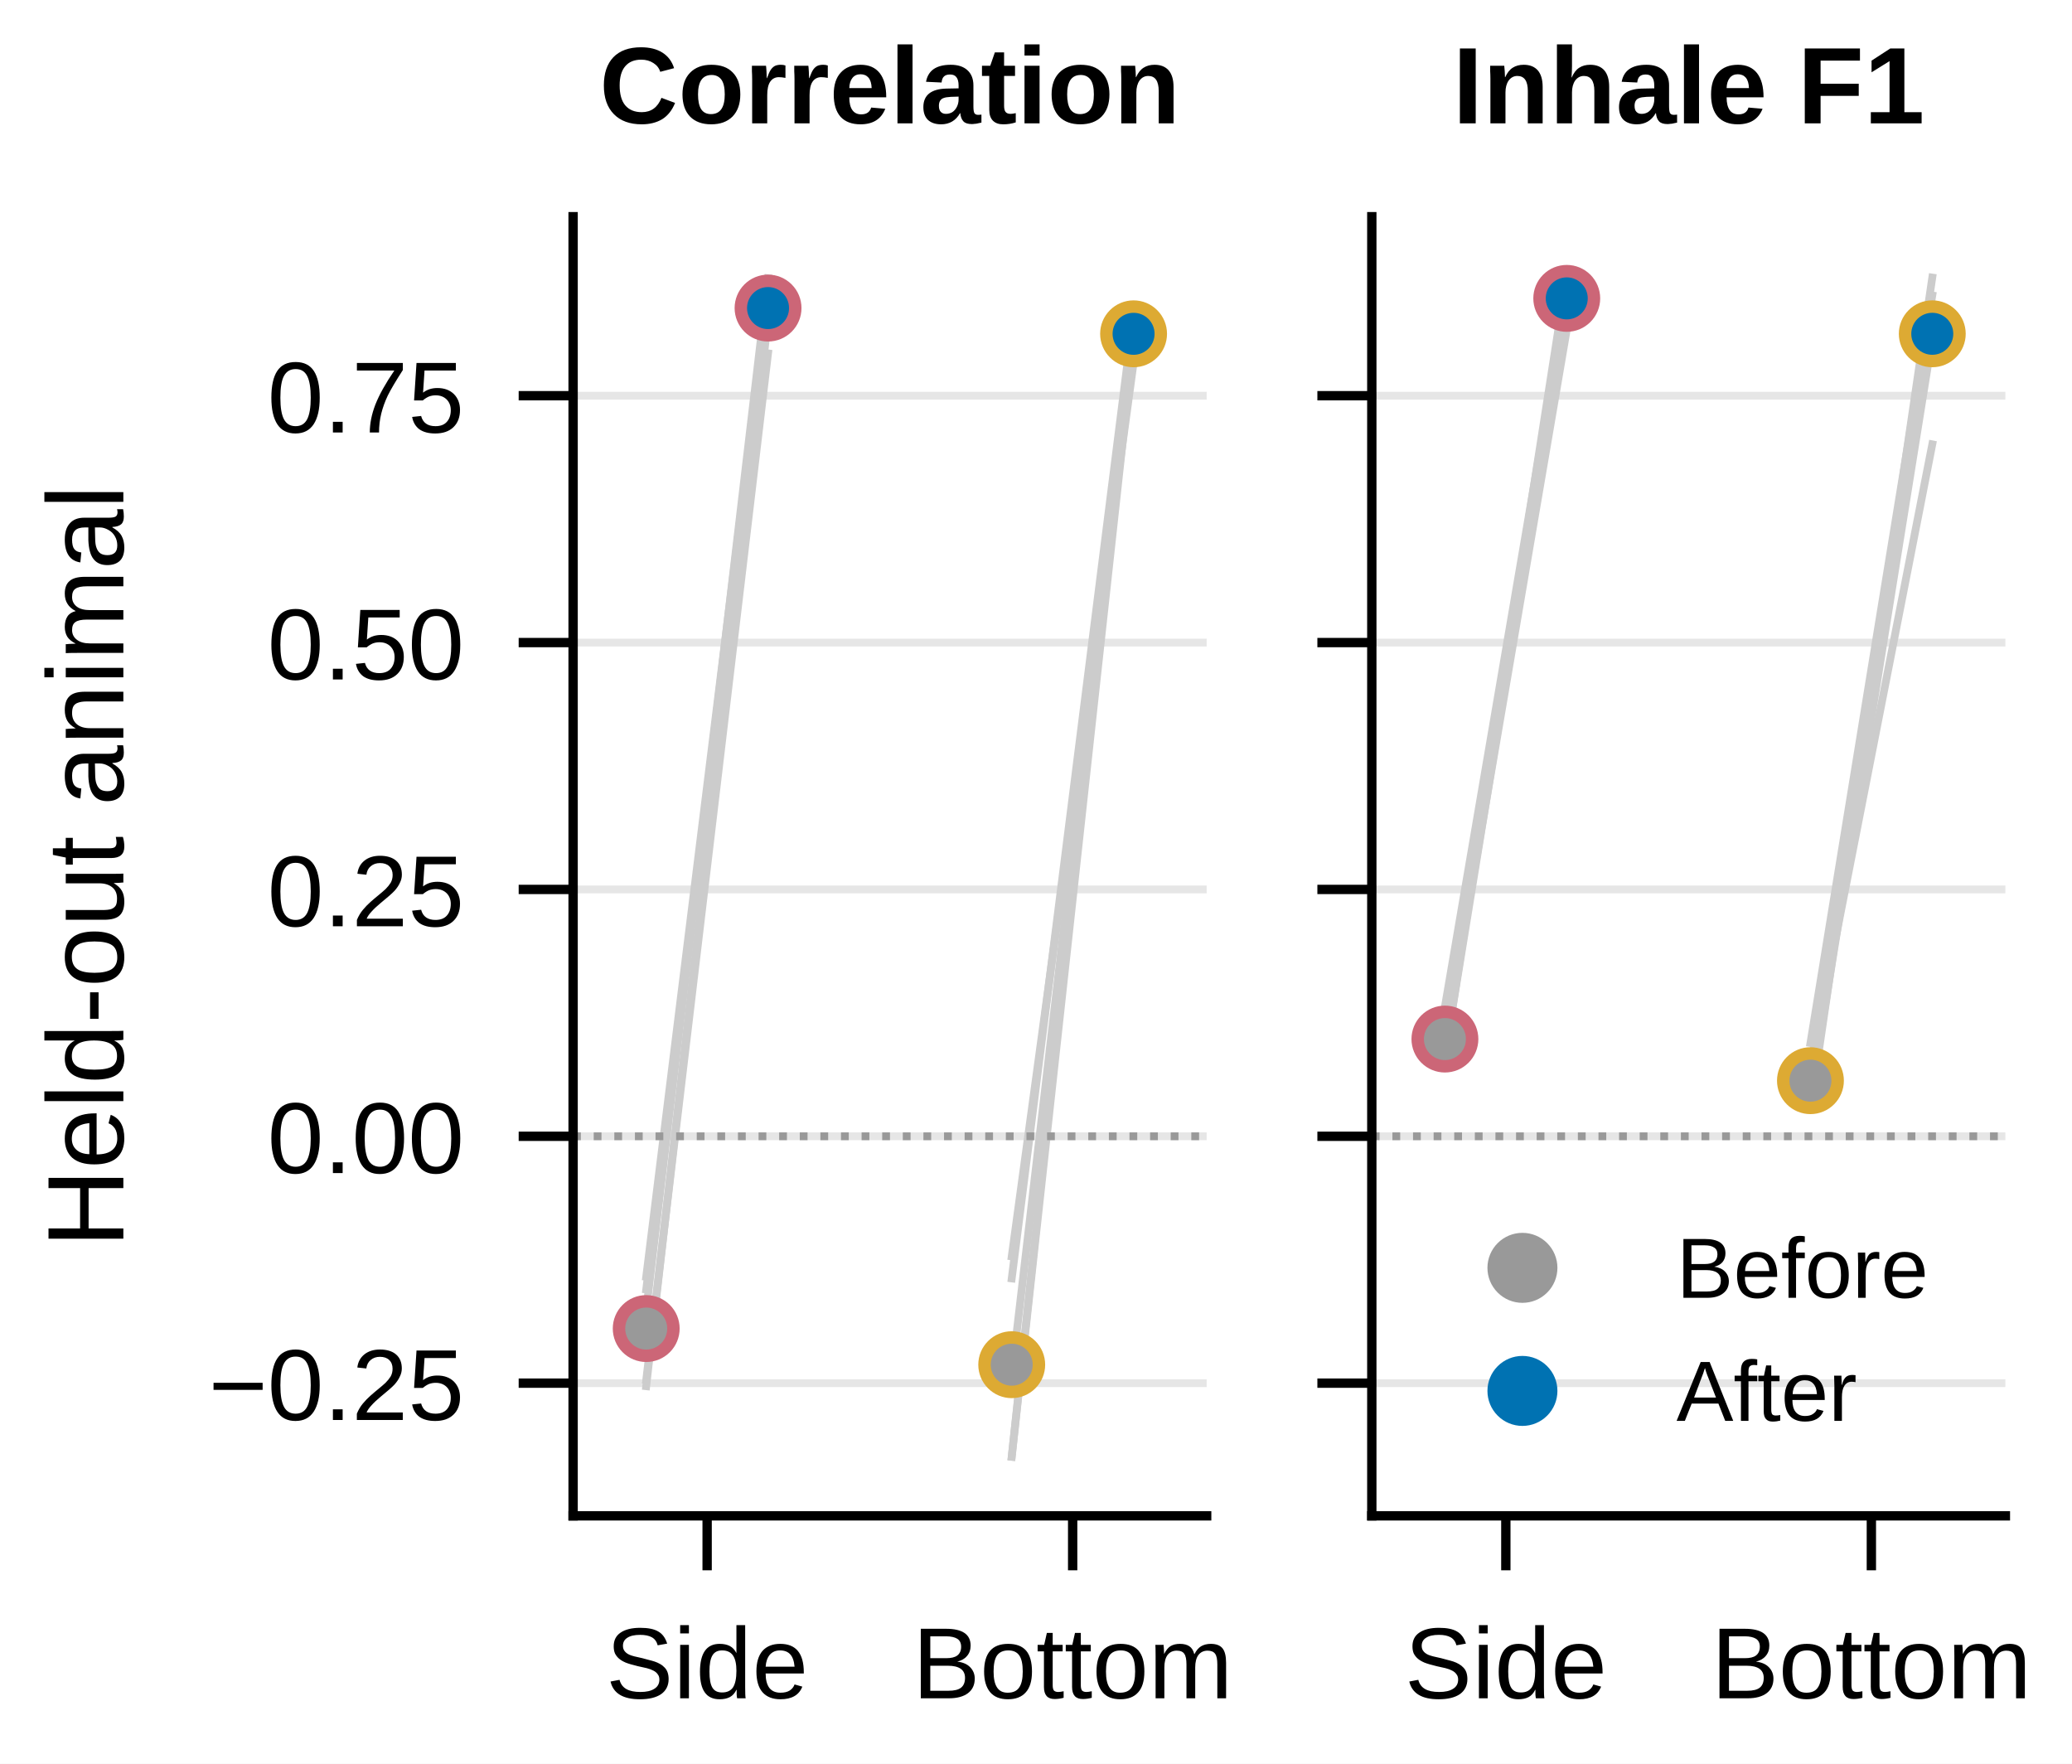
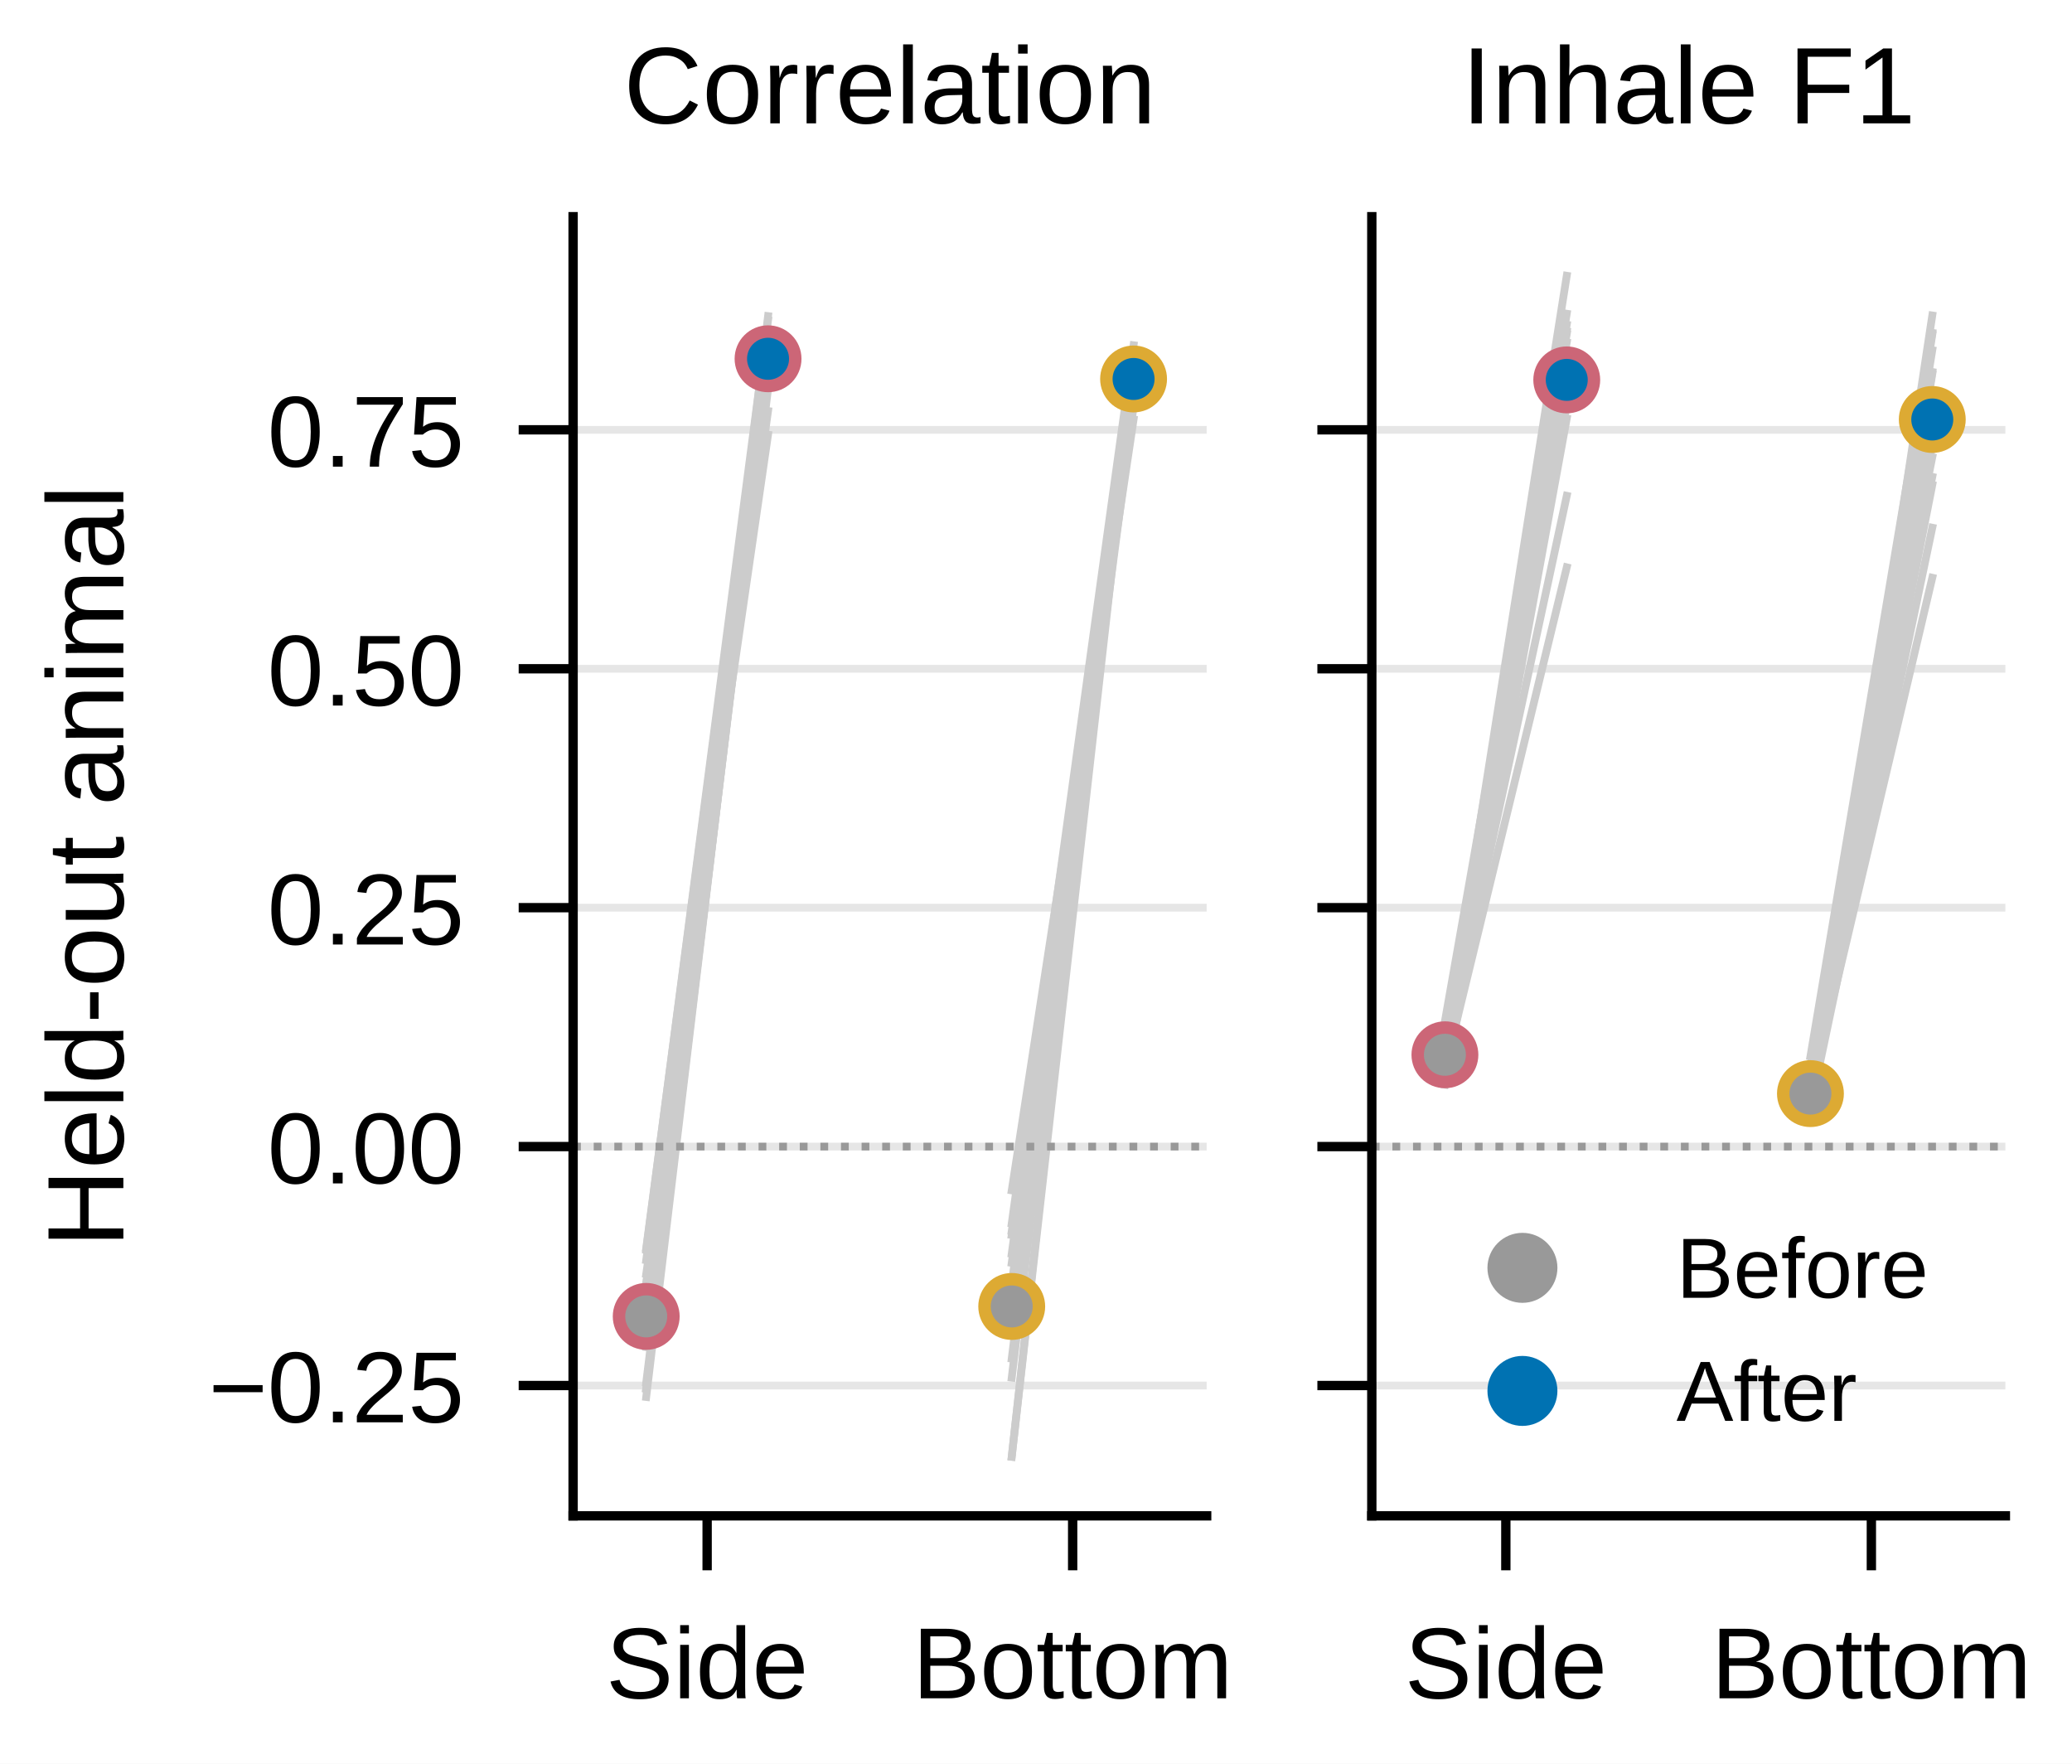
<svg xmlns="http://www.w3.org/2000/svg" xmlns:xlink="http://www.w3.org/1999/xlink" width="133.228pt" height="113.386pt" viewBox="0 0 133.228 113.386" version="1.1">
  <defs>
    <style type="text/css">*{stroke-linejoin: round; stroke-linecap: butt}</style>
  </defs>
  <g id="figure_1">
    <g id="patch_1">
      <path d="M 0 113.386  L 133.228 113.386  L 133.228 0  L 0 0  z " style="fill: #ffffff" />
    </g>
    <g id="axes_1">
      <g id="patch_2">
        <path d="M 36.85 97.451  L 77.588 97.451  L 77.588 13.931  L 36.85 13.931  z " style="fill: #ffffff" />
      </g>
      <g id="matplotlib.axis_1">
        <g id="xtick_1">
          <g id="line2d_1">
            <defs>
-               <path id="m733c2bbd4b" d="M 0 0  L 0 3.5  " style="stroke: #000000; stroke-width: 0.6" />
+               <path id="m79ddbdfcd3" d="M 0 0  L 0 3.5  " style="stroke: #000000; stroke-width: 0.6" />
            </defs>
            <g>
-               <use xlink:href="#m733c2bbd4b" x="45.468" y="97.451" style="stroke: #000000; stroke-width: 0.6" />
+               <use xlink:href="#m79ddbdfcd3" x="45.468" y="97.451" style="stroke: #000000; stroke-width: 0.6" />
            </g>
          </g>
          <g id="text_1">
            <text style="font-size: 6.5px; font-family: 'Arial', 'Helvetica', 'DejaVu Sans', sans-serif; text-anchor: middle" x="45.468" y="109.183" transform="rotate(-0 45.46772 109.1833)">Side</text>
          </g>
        </g>
        <g id="xtick_2">
          <g id="line2d_2">
            <g>
-               <use xlink:href="#m733c2bbd4b" x="68.971" y="97.451" style="stroke: #000000; stroke-width: 0.6" />
+               <use xlink:href="#m79ddbdfcd3" x="68.971" y="97.451" style="stroke: #000000; stroke-width: 0.6" />
            </g>
          </g>
          <g id="text_2">
            <text style="font-size: 6.5px; font-family: 'Arial', 'Helvetica', 'DejaVu Sans', sans-serif; text-anchor: middle" x="68.971" y="109.183" transform="rotate(-0 68.9706 109.1833)">Bottom</text>
          </g>
        </g>
      </g>
      <g id="matplotlib.axis_2">
        <g id="ytick_1">
          <g id="line2d_3">
-             <path d="M 36.85 88.92  L 77.588 88.92  " clip-path="url(#pbe104f85d2)" style="fill: none; stroke: #e6e6e6; stroke-width: 0.5; stroke-linecap: square" />
+             <path d="M 36.85 89.072  L 77.588 89.072  " clip-path="url(#p118649ddf6)" style="fill: none; stroke: #e6e6e6; stroke-width: 0.5; stroke-linecap: square" />
          </g>
          <g id="line2d_4">
            <defs>
-               <path id="mf018478147" d="M 0 0  L -3.5 0  " style="stroke: #000000; stroke-width: 0.6" />
+               <path id="m6737d52866" d="M 0 0  L -3.5 0  " style="stroke: #000000; stroke-width: 0.6" />
            </defs>
            <g>
-               <use xlink:href="#mf018478147" x="36.85" y="88.92" style="stroke: #000000; stroke-width: 0.6" />
+               <use xlink:href="#m6737d52866" x="36.85" y="89.072" style="stroke: #000000; stroke-width: 0.6" />
            </g>
          </g>
          <g id="text_3">
-             <text style="font-size: 6.5px; font-family: 'Arial', 'Helvetica', 'DejaVu Sans', sans-serif; text-anchor: end" x="29.85" y="91.286" transform="rotate(-0 29.85 91.28619)">−0.25</text>
+             <text style="font-size: 6.5px; font-family: 'Arial', 'Helvetica', 'DejaVu Sans', sans-serif; text-anchor: end" x="29.85" y="91.438" transform="rotate(-0 29.85 91.4384)">−0.25</text>
          </g>
        </g>
        <g id="ytick_2">
          <g id="line2d_5">
-             <path d="M 36.85 73.05  L 77.588 73.05  " clip-path="url(#pbe104f85d2)" style="fill: none; stroke: #e6e6e6; stroke-width: 0.5; stroke-linecap: square" />
+             <path d="M 36.85 73.712  L 77.588 73.712  " clip-path="url(#p118649ddf6)" style="fill: none; stroke: #e6e6e6; stroke-width: 0.5; stroke-linecap: square" />
          </g>
          <g id="line2d_6">
            <g>
-               <use xlink:href="#mf018478147" x="36.85" y="73.05" style="stroke: #000000; stroke-width: 0.6" />
+               <use xlink:href="#m6737d52866" x="36.85" y="73.712" style="stroke: #000000; stroke-width: 0.6" />
            </g>
          </g>
          <g id="text_4">
-             <text style="font-size: 6.5px; font-family: 'Arial', 'Helvetica', 'DejaVu Sans', sans-serif; text-anchor: end" x="29.85" y="75.416" transform="rotate(-0 29.85 75.41612)">0.00</text>
+             <text style="font-size: 6.5px; font-family: 'Arial', 'Helvetica', 'DejaVu Sans', sans-serif; text-anchor: end" x="29.85" y="76.078" transform="rotate(-0 29.85 76.0785)">0.00</text>
          </g>
        </g>
        <g id="ytick_3">
          <g id="line2d_7">
-             <path d="M 36.85 57.18  L 77.588 57.18  " clip-path="url(#pbe104f85d2)" style="fill: none; stroke: #e6e6e6; stroke-width: 0.5; stroke-linecap: square" />
+             <path d="M 36.85 58.353  L 77.588 58.353  " clip-path="url(#p118649ddf6)" style="fill: none; stroke: #e6e6e6; stroke-width: 0.5; stroke-linecap: square" />
          </g>
          <g id="line2d_8">
            <g>
-               <use xlink:href="#mf018478147" x="36.85" y="57.18" style="stroke: #000000; stroke-width: 0.6" />
+               <use xlink:href="#m6737d52866" x="36.85" y="58.353" style="stroke: #000000; stroke-width: 0.6" />
            </g>
          </g>
          <g id="text_5">
-             <text style="font-size: 6.5px; font-family: 'Arial', 'Helvetica', 'DejaVu Sans', sans-serif; text-anchor: end" x="29.85" y="59.546" transform="rotate(-0 29.85 59.54604)">0.25</text>
+             <text style="font-size: 6.5px; font-family: 'Arial', 'Helvetica', 'DejaVu Sans', sans-serif; text-anchor: end" x="29.85" y="60.719" transform="rotate(-0 29.85 60.71859)">0.25</text>
          </g>
        </g>
        <g id="ytick_4">
          <g id="line2d_9">
-             <path d="M 36.85 41.31  L 77.588 41.31  " clip-path="url(#pbe104f85d2)" style="fill: none; stroke: #e6e6e6; stroke-width: 0.5; stroke-linecap: square" />
+             <path d="M 36.85 42.993  L 77.588 42.993  " clip-path="url(#p118649ddf6)" style="fill: none; stroke: #e6e6e6; stroke-width: 0.5; stroke-linecap: square" />
          </g>
          <g id="line2d_10">
            <g>
-               <use xlink:href="#mf018478147" x="36.85" y="41.31" style="stroke: #000000; stroke-width: 0.6" />
+               <use xlink:href="#m6737d52866" x="36.85" y="42.993" style="stroke: #000000; stroke-width: 0.6" />
            </g>
          </g>
          <g id="text_6">
-             <text style="font-size: 6.5px; font-family: 'Arial', 'Helvetica', 'DejaVu Sans', sans-serif; text-anchor: end" x="29.85" y="43.676" transform="rotate(-0 29.85 43.67596)">0.50</text>
+             <text style="font-size: 6.5px; font-family: 'Arial', 'Helvetica', 'DejaVu Sans', sans-serif; text-anchor: end" x="29.85" y="45.359" transform="rotate(-0 29.85 45.35869)">0.50</text>
          </g>
        </g>
        <g id="ytick_5">
          <g id="line2d_11">
-             <path d="M 36.85 25.44  L 77.588 25.44  " clip-path="url(#pbe104f85d2)" style="fill: none; stroke: #e6e6e6; stroke-width: 0.5; stroke-linecap: square" />
+             <path d="M 36.85 27.633  L 77.588 27.633  " clip-path="url(#p118649ddf6)" style="fill: none; stroke: #e6e6e6; stroke-width: 0.5; stroke-linecap: square" />
          </g>
          <g id="line2d_12">
            <g>
-               <use xlink:href="#mf018478147" x="36.85" y="25.44" style="stroke: #000000; stroke-width: 0.6" />
+               <use xlink:href="#m6737d52866" x="36.85" y="27.633" style="stroke: #000000; stroke-width: 0.6" />
            </g>
          </g>
          <g id="text_7">
-             <text style="font-size: 6.5px; font-family: 'Arial', 'Helvetica', 'DejaVu Sans', sans-serif; text-anchor: end" x="29.85" y="27.806" transform="rotate(-0 29.85 27.80588)">0.75</text>
+             <text style="font-size: 6.5px; font-family: 'Arial', 'Helvetica', 'DejaVu Sans', sans-serif; text-anchor: end" x="29.85" y="29.999" transform="rotate(-0 29.85 29.99879)">0.75</text>
          </g>
        </g>
        <g id="text_8">
          <text style="font-size: 7px; font-family: 'Arial', 'Helvetica', 'DejaVu Sans', sans-serif; text-anchor: middle" x="7.931" y="55.691" transform="rotate(-90 7.930837 55.69096)">Held-out animal</text>
        </g>
      </g>
      <g id="line2d_13">
-         <path d="M 41.551 82.079  L 49.385 18.958  " clip-path="url(#pbe104f85d2)" style="fill: none; stroke: #cccccc; stroke-width: 0.5; stroke-linecap: square" />
+         <path d="M 41.551 80.357  L 49.385 20.591  " clip-path="url(#p118649ddf6)" style="fill: none; stroke: #cccccc; stroke-width: 0.5; stroke-linecap: square" />
      </g>
      <g id="line2d_14">
-         <path d="M 41.551 82.897  L 49.385 18.932  " clip-path="url(#pbe104f85d2)" style="fill: none; stroke: #cccccc; stroke-width: 0.5; stroke-linecap: square" />
+         <path d="M 41.551 80.245  L 49.385 21.171  " clip-path="url(#p118649ddf6)" style="fill: none; stroke: #cccccc; stroke-width: 0.5; stroke-linecap: square" />
      </g>
      <g id="line2d_15">
-         <path d="M 41.551 84.233  L 49.385 17.885  " clip-path="url(#pbe104f85d2)" style="fill: none; stroke: #cccccc; stroke-width: 0.5; stroke-linecap: square" />
+         <path d="M 41.551 82.451  L 49.385 21.359  " clip-path="url(#p118649ddf6)" style="fill: none; stroke: #cccccc; stroke-width: 0.5; stroke-linecap: square" />
      </g>
      <g id="line2d_16">
-         <path d="M 41.551 88.724  L 49.385 22.719  " clip-path="url(#pbe104f85d2)" style="fill: none; stroke: #cccccc; stroke-width: 0.5; stroke-linecap: square" />
+         <path d="M 41.551 83.243  L 49.385 21.334  " clip-path="url(#p118649ddf6)" style="fill: none; stroke: #cccccc; stroke-width: 0.5; stroke-linecap: square" />
      </g>
      <g id="line2d_17">
-         <path d="M 41.551 89.117  L 49.385 20.532  " clip-path="url(#pbe104f85d2)" style="fill: none; stroke: #cccccc; stroke-width: 0.5; stroke-linecap: square" />
+         <path d="M 41.551 84.535  L 49.385 20.321  " clip-path="url(#p118649ddf6)" style="fill: none; stroke: #cccccc; stroke-width: 0.5; stroke-linecap: square" />
      </g>
      <g id="line2d_18">
-         <path d="M 65.053 80.771  L 72.888 23.32  " clip-path="url(#pbe104f85d2)" style="fill: none; stroke: #cccccc; stroke-width: 0.5; stroke-linecap: square" />
+         <path d="M 41.551 88.883  L 49.385 25  " clip-path="url(#p118649ddf6)" style="fill: none; stroke: #cccccc; stroke-width: 0.5; stroke-linecap: square" />
      </g>
      <g id="line2d_19">
-         <path d="M 65.053 82.188  L 72.888 20.227  " clip-path="url(#pbe104f85d2)" style="fill: none; stroke: #cccccc; stroke-width: 0.5; stroke-linecap: square" />
+         <path d="M 41.551 89.263  L 49.385 22.882  " clip-path="url(#p118649ddf6)" style="fill: none; stroke: #cccccc; stroke-width: 0.5; stroke-linecap: square" />
      </g>
      <g id="line2d_20">
-         <path d="M 65.053 88.398  L 72.888 21.279  " clip-path="url(#pbe104f85d2)" style="fill: none; stroke: #cccccc; stroke-width: 0.5; stroke-linecap: square" />
+         <path d="M 41.551 81.009  L 49.385 22.339  " clip-path="url(#p118649ddf6)" style="fill: none; stroke: #cccccc; stroke-width: 0.5; stroke-linecap: square" />
      </g>
      <g id="line2d_21">
-         <path d="M 65.053 93.652  L 72.888 20.49  " clip-path="url(#pbe104f85d2)" style="fill: none; stroke: #cccccc; stroke-width: 0.5; stroke-linecap: square" />
+         <path d="M 41.551 81.901  L 49.385 27.945  " clip-path="url(#p118649ddf6)" style="fill: none; stroke: #cccccc; stroke-width: 0.5; stroke-linecap: square" />
      </g>
      <g id="line2d_22">
-         <path d="M 65.053 93.655  L 72.888 21.982  " clip-path="url(#pbe104f85d2)" style="fill: none; stroke: #cccccc; stroke-width: 0.5; stroke-linecap: square" />
+         <path d="M 41.551 89.283  L 49.385 24.626  " clip-path="url(#p118649ddf6)" style="fill: none; stroke: #cccccc; stroke-width: 0.5; stroke-linecap: square" />
      </g>
      <g id="line2d_23">
-         <path d="M 36.85 73.05  L 77.588 73.05  " clip-path="url(#pbe104f85d2)" style="fill: none; stroke-dasharray: 0.5,0.825; stroke-dashoffset: 0; stroke: #999999; stroke-width: 0.5" />
+         <path d="M 41.551 89.81  L 49.385 24.358  " clip-path="url(#p118649ddf6)" style="fill: none; stroke: #cccccc; stroke-width: 0.5; stroke-linecap: square" />
+       </g>
+       <g id="line2d_24">
+         <path d="M 41.551 82.591  L 49.385 26.424  " clip-path="url(#p118649ddf6)" style="fill: none; stroke: #cccccc; stroke-width: 0.5; stroke-linecap: square" />
+       </g>
+       <g id="line2d_25">
+         <path d="M 41.551 86.6  L 49.385 21.49  " clip-path="url(#p118649ddf6)" style="fill: none; stroke: #cccccc; stroke-width: 0.5; stroke-linecap: square" />
+       </g>
+       <g id="line2d_26">
+         <path d="M 65.053 80.598  L 72.888 22.696  " clip-path="url(#p118649ddf6)" style="fill: none; stroke: #cccccc; stroke-width: 0.5; stroke-linecap: square" />
+       </g>
+       <g id="line2d_27">
+         <path d="M 65.053 78.654  L 72.888 22.193  " clip-path="url(#p118649ddf6)" style="fill: none; stroke: #cccccc; stroke-width: 0.5; stroke-linecap: square" />
+       </g>
+       <g id="line2d_28">
+         <path d="M 65.053 81.185  L 72.888 25.581  " clip-path="url(#p118649ddf6)" style="fill: none; stroke: #cccccc; stroke-width: 0.5; stroke-linecap: square" />
+       </g>
+       <g id="line2d_29">
+         <path d="M 65.053 82.556  L 72.888 22.587  " clip-path="url(#p118649ddf6)" style="fill: none; stroke: #cccccc; stroke-width: 0.5; stroke-linecap: square" />
+       </g>
+       <g id="line2d_30">
+         <path d="M 65.053 88.567  L 72.888 23.605  " clip-path="url(#p118649ddf6)" style="fill: none; stroke: #cccccc; stroke-width: 0.5; stroke-linecap: square" />
+       </g>
+       <g id="line2d_31">
+         <path d="M 65.053 93.652  L 72.888 22.842  " clip-path="url(#p118649ddf6)" style="fill: none; stroke: #cccccc; stroke-width: 0.5; stroke-linecap: square" />
+       </g>
+       <g id="line2d_32">
+         <path d="M 65.053 93.655  L 72.888 24.287  " clip-path="url(#p118649ddf6)" style="fill: none; stroke: #cccccc; stroke-width: 0.5; stroke-linecap: square" />
+       </g>
+       <g id="line2d_33">
+         <path d="M 65.053 79.148  L 72.888 25.378  " clip-path="url(#p118649ddf6)" style="fill: none; stroke: #cccccc; stroke-width: 0.5; stroke-linecap: square" />
+       </g>
+       <g id="line2d_34">
+         <path d="M 65.053 76.528  L 72.888 25.699  " clip-path="url(#p118649ddf6)" style="fill: none; stroke: #cccccc; stroke-width: 0.5; stroke-linecap: square" />
+       </g>
+       <g id="line2d_35">
+         <path d="M 65.053 85.817  L 72.888 26.126  " clip-path="url(#p118649ddf6)" style="fill: none; stroke: #cccccc; stroke-width: 0.5; stroke-linecap: square" />
+       </g>
+       <g id="line2d_36">
+         <path d="M 65.053 84.76  L 72.888 25.323  " clip-path="url(#p118649ddf6)" style="fill: none; stroke: #cccccc; stroke-width: 0.5; stroke-linecap: square" />
+       </g>
+       <g id="line2d_37">
+         <path d="M 65.053 79.396  L 72.888 26.969  " clip-path="url(#p118649ddf6)" style="fill: none; stroke: #cccccc; stroke-width: 0.5; stroke-linecap: square" />
+       </g>
+       <g id="line2d_38">
+         <path d="M 65.053 87.341  L 72.888 23.432  " clip-path="url(#p118649ddf6)" style="fill: none; stroke: #cccccc; stroke-width: 0.5; stroke-linecap: square" />
+       </g>
+       <g id="line2d_39">
+         <path d="M 36.85 73.712  L 77.588 73.712  " clip-path="url(#p118649ddf6)" style="fill: none; stroke-dasharray: 0.5,0.825; stroke-dashoffset: 0; stroke: #999999; stroke-width: 0.5" />
      </g>
      <g id="patch_3">
        <path d="M 36.85 97.451  L 36.85 13.931  " style="fill: none; stroke: #000000; stroke-width: 0.6; stroke-linejoin: miter; stroke-linecap: square" />
      </g>
      <g id="patch_4">
        <path d="M 36.85 97.451  L 77.588 97.451  " style="fill: none; stroke: #000000; stroke-width: 0.6; stroke-linejoin: miter; stroke-linecap: square" />
      </g>
-       <g id="line2d_24">
+       <g id="line2d_40">
        <defs>
-           <path id="mfa3ef9b2e2" d="M 0 1.75  C 0.464 1.75 0.909 1.566 1.237 1.237  C 1.566 0.909 1.75 0.464 1.75 0  C 1.75 -0.464 1.566 -0.909 1.237 -1.237  C 0.909 -1.566 0.464 -1.75 0 -1.75  C -0.464 -1.75 -0.909 -1.566 -1.237 -1.237  C -1.566 -0.909 -1.75 -0.464 -1.75 0  C -1.75 0.464 -1.566 0.909 -1.237 1.237  C -0.909 1.566 -0.464 1.75 0 1.75  z " style="stroke: #cc6677; stroke-width: 0.8" />
+           <path id="m5bf6e6a186" d="M 0 1.75  C 0.464 1.75 0.909 1.566 1.237 1.237  C 1.566 0.909 1.75 0.464 1.75 0  C 1.75 -0.464 1.566 -0.909 1.237 -1.237  C 0.909 -1.566 0.464 -1.75 0 -1.75  C -0.464 -1.75 -0.909 -1.566 -1.237 -1.237  C -1.566 -0.909 -1.75 -0.464 -1.75 0  C -1.75 0.464 -1.566 0.909 -1.237 1.237  C -0.909 1.566 -0.464 1.75 0 1.75  z " style="stroke: #cc6677; stroke-width: 0.8" />
        </defs>
-         <g clip-path="url(#pbe104f85d2)">
-           <use xlink:href="#mfa3ef9b2e2" x="41.551" y="85.41" style="fill: #999999; stroke: #cc6677; stroke-width: 0.8" />
-         </g>
-       </g>
-       <g id="line2d_25">
+         <g clip-path="url(#p118649ddf6)">
+           <use xlink:href="#m5bf6e6a186" x="41.551" y="84.628" style="fill: #999999; stroke: #cc6677; stroke-width: 0.8" />
+         </g>
+       </g>
+       <g id="line2d_41">
        <defs>
-           <path id="m4b68d98573" d="M 0 1.75  C 0.464 1.75 0.909 1.566 1.237 1.237  C 1.566 0.909 1.75 0.464 1.75 0  C 1.75 -0.464 1.566 -0.909 1.237 -1.237  C 0.909 -1.566 0.464 -1.75 0 -1.75  C -0.464 -1.75 -0.909 -1.566 -1.237 -1.237  C -1.566 -0.909 -1.75 -0.464 -1.75 0  C -1.75 0.464 -1.566 0.909 -1.237 1.237  C -0.909 1.566 -0.464 1.75 0 1.75  z " style="stroke: #cc6677; stroke-width: 0.8" />
+           <path id="ma1c24d2942" d="M 0 1.75  C 0.464 1.75 0.909 1.566 1.237 1.237  C 1.566 0.909 1.75 0.464 1.75 0  C 1.75 -0.464 1.566 -0.909 1.237 -1.237  C 0.909 -1.566 0.464 -1.75 0 -1.75  C -0.464 -1.75 -0.909 -1.566 -1.237 -1.237  C -1.566 -0.909 -1.75 -0.464 -1.75 0  C -1.75 0.464 -1.566 0.909 -1.237 1.237  C -0.909 1.566 -0.464 1.75 0 1.75  z " style="stroke: #cc6677; stroke-width: 0.8" />
        </defs>
-         <g clip-path="url(#pbe104f85d2)">
-           <use xlink:href="#m4b68d98573" x="49.385" y="19.805" style="fill: #0072b2; stroke: #cc6677; stroke-width: 0.8" />
-         </g>
-       </g>
-       <g id="line2d_26">
+         <g clip-path="url(#p118649ddf6)">
+           <use xlink:href="#ma1c24d2942" x="49.385" y="23.065" style="fill: #0072b2; stroke: #cc6677; stroke-width: 0.8" />
+         </g>
+       </g>
+       <g id="line2d_42">
        <defs>
-           <path id="m55e744422a" d="M 0 1.75  C 0.464 1.75 0.909 1.566 1.237 1.237  C 1.566 0.909 1.75 0.464 1.75 0  C 1.75 -0.464 1.566 -0.909 1.237 -1.237  C 0.909 -1.566 0.464 -1.75 0 -1.75  C -0.464 -1.75 -0.909 -1.566 -1.237 -1.237  C -1.566 -0.909 -1.75 -0.464 -1.75 0  C -1.75 0.464 -1.566 0.909 -1.237 1.237  C -0.909 1.566 -0.464 1.75 0 1.75  z " style="stroke: #ddaa33; stroke-width: 0.8" />
+           <path id="m2d7103a5db" d="M 0 1.75  C 0.464 1.75 0.909 1.566 1.237 1.237  C 1.566 0.909 1.75 0.464 1.75 0  C 1.75 -0.464 1.566 -0.909 1.237 -1.237  C 0.909 -1.566 0.464 -1.75 0 -1.75  C -0.464 -1.75 -0.909 -1.566 -1.237 -1.237  C -1.566 -0.909 -1.75 -0.464 -1.75 0  C -1.75 0.464 -1.566 0.909 -1.237 1.237  C -0.909 1.566 -0.464 1.75 0 1.75  z " style="stroke: #ddaa33; stroke-width: 0.8" />
        </defs>
-         <g clip-path="url(#pbe104f85d2)">
-           <use xlink:href="#m55e744422a" x="65.053" y="87.733" style="fill: #999999; stroke: #ddaa33; stroke-width: 0.8" />
-         </g>
-       </g>
-       <g id="line2d_27">
+         <g clip-path="url(#p118649ddf6)">
+           <use xlink:href="#m2d7103a5db" x="65.053" y="83.989" style="fill: #999999; stroke: #ddaa33; stroke-width: 0.8" />
+         </g>
+       </g>
+       <g id="line2d_43">
        <defs>
-           <path id="mc90c9b1933" d="M 0 1.75  C 0.464 1.75 0.909 1.566 1.237 1.237  C 1.566 0.909 1.75 0.464 1.75 0  C 1.75 -0.464 1.566 -0.909 1.237 -1.237  C 0.909 -1.566 0.464 -1.75 0 -1.75  C -0.464 -1.75 -0.909 -1.566 -1.237 -1.237  C -1.566 -0.909 -1.75 -0.464 -1.75 0  C -1.75 0.464 -1.566 0.909 -1.237 1.237  C -0.909 1.566 -0.464 1.75 0 1.75  z " style="stroke: #ddaa33; stroke-width: 0.8" />
+           <path id="mc2db9bd3b6" d="M 0 1.75  C 0.464 1.75 0.909 1.566 1.237 1.237  C 1.566 0.909 1.75 0.464 1.75 0  C 1.75 -0.464 1.566 -0.909 1.237 -1.237  C 0.909 -1.566 0.464 -1.75 0 -1.75  C -0.464 -1.75 -0.909 -1.566 -1.237 -1.237  C -1.566 -0.909 -1.75 -0.464 -1.75 0  C -1.75 0.464 -1.566 0.909 -1.237 1.237  C -0.909 1.566 -0.464 1.75 0 1.75  z " style="stroke: #ddaa33; stroke-width: 0.8" />
        </defs>
-         <g clip-path="url(#pbe104f85d2)">
-           <use xlink:href="#mc90c9b1933" x="72.888" y="21.46" style="fill: #0072b2; stroke: #ddaa33; stroke-width: 0.8" />
+         <g clip-path="url(#p118649ddf6)">
+           <use xlink:href="#mc2db9bd3b6" x="72.888" y="24.363" style="fill: #0072b2; stroke: #ddaa33; stroke-width: 0.8" />
        </g>
      </g>
      <g id="text_9">
-         <text style="font-weight: 700; font-size: 7px; font-family: 'Arial', 'Helvetica', 'DejaVu Sans', sans-serif; text-anchor: middle" x="57.219" y="7.931" transform="rotate(-0 57.21916 7.930837)">Correlation</text>
+         <text style="font-size: 7px; font-family: 'Arial', 'Helvetica', 'DejaVu Sans', sans-serif; text-anchor: middle" x="57.219" y="7.931" transform="rotate(-0 57.21916 7.930837)">Correlation</text>
      </g>
    </g>
    <g id="axes_2">
      <g id="patch_5">
        <path d="M 88.206 97.451  L 128.945 97.451  L 128.945 13.931  L 88.206 13.931  z " style="fill: #ffffff" />
      </g>
      <g id="matplotlib.axis_3">
        <g id="xtick_3">
-           <g id="line2d_28">
-             <g>
-               <use xlink:href="#m733c2bbd4b" x="96.824" y="97.451" style="stroke: #000000; stroke-width: 0.6" />
+           <g id="line2d_44">
+             <g>
+               <use xlink:href="#m79ddbdfcd3" x="96.824" y="97.451" style="stroke: #000000; stroke-width: 0.6" />
            </g>
          </g>
          <g id="text_10">
            <text style="font-size: 6.5px; font-family: 'Arial', 'Helvetica', 'DejaVu Sans', sans-serif; text-anchor: middle" x="96.824" y="109.183" transform="rotate(-0 96.82422 109.1833)">Side</text>
          </g>
        </g>
        <g id="xtick_4">
-           <g id="line2d_29">
-             <g>
-               <use xlink:href="#m733c2bbd4b" x="120.327" y="97.451" style="stroke: #000000; stroke-width: 0.6" />
+           <g id="line2d_45">
+             <g>
+               <use xlink:href="#m79ddbdfcd3" x="120.327" y="97.451" style="stroke: #000000; stroke-width: 0.6" />
            </g>
          </g>
          <g id="text_11">
            <text style="font-size: 6.5px; font-family: 'Arial', 'Helvetica', 'DejaVu Sans', sans-serif; text-anchor: middle" x="120.327" y="109.183" transform="rotate(-0 120.3271 109.1833)">Bottom</text>
          </g>
        </g>
      </g>
      <g id="matplotlib.axis_4">
        <g id="ytick_6">
-           <g id="line2d_30">
-             <path d="M 88.206 88.92  L 128.945 88.92  " clip-path="url(#p50ebccb337)" style="fill: none; stroke: #e6e6e6; stroke-width: 0.5; stroke-linecap: square" />
-           </g>
-           <g id="line2d_31">
-             <g>
-               <use xlink:href="#mf018478147" x="88.206" y="88.92" style="stroke: #000000; stroke-width: 0.6" />
+           <g id="line2d_46">
+             <path d="M 88.206 89.072  L 128.945 89.072  " clip-path="url(#pd69a0205a6)" style="fill: none; stroke: #e6e6e6; stroke-width: 0.5; stroke-linecap: square" />
+           </g>
+           <g id="line2d_47">
+             <g>
+               <use xlink:href="#m6737d52866" x="88.206" y="89.072" style="stroke: #000000; stroke-width: 0.6" />
            </g>
          </g>
        </g>
        <g id="ytick_7">
-           <g id="line2d_32">
-             <path d="M 88.206 73.05  L 128.945 73.05  " clip-path="url(#p50ebccb337)" style="fill: none; stroke: #e6e6e6; stroke-width: 0.5; stroke-linecap: square" />
-           </g>
-           <g id="line2d_33">
-             <g>
-               <use xlink:href="#mf018478147" x="88.206" y="73.05" style="stroke: #000000; stroke-width: 0.6" />
+           <g id="line2d_48">
+             <path d="M 88.206 73.712  L 128.945 73.712  " clip-path="url(#pd69a0205a6)" style="fill: none; stroke: #e6e6e6; stroke-width: 0.5; stroke-linecap: square" />
+           </g>
+           <g id="line2d_49">
+             <g>
+               <use xlink:href="#m6737d52866" x="88.206" y="73.712" style="stroke: #000000; stroke-width: 0.6" />
            </g>
          </g>
        </g>
        <g id="ytick_8">
-           <g id="line2d_34">
-             <path d="M 88.206 57.18  L 128.945 57.18  " clip-path="url(#p50ebccb337)" style="fill: none; stroke: #e6e6e6; stroke-width: 0.5; stroke-linecap: square" />
-           </g>
-           <g id="line2d_35">
-             <g>
-               <use xlink:href="#mf018478147" x="88.206" y="57.18" style="stroke: #000000; stroke-width: 0.6" />
+           <g id="line2d_50">
+             <path d="M 88.206 58.353  L 128.945 58.353  " clip-path="url(#pd69a0205a6)" style="fill: none; stroke: #e6e6e6; stroke-width: 0.5; stroke-linecap: square" />
+           </g>
+           <g id="line2d_51">
+             <g>
+               <use xlink:href="#m6737d52866" x="88.206" y="58.353" style="stroke: #000000; stroke-width: 0.6" />
            </g>
          </g>
        </g>
        <g id="ytick_9">
-           <g id="line2d_36">
-             <path d="M 88.206 41.31  L 128.945 41.31  " clip-path="url(#p50ebccb337)" style="fill: none; stroke: #e6e6e6; stroke-width: 0.5; stroke-linecap: square" />
-           </g>
-           <g id="line2d_37">
-             <g>
-               <use xlink:href="#mf018478147" x="88.206" y="41.31" style="stroke: #000000; stroke-width: 0.6" />
+           <g id="line2d_52">
+             <path d="M 88.206 42.993  L 128.945 42.993  " clip-path="url(#pd69a0205a6)" style="fill: none; stroke: #e6e6e6; stroke-width: 0.5; stroke-linecap: square" />
+           </g>
+           <g id="line2d_53">
+             <g>
+               <use xlink:href="#m6737d52866" x="88.206" y="42.993" style="stroke: #000000; stroke-width: 0.6" />
            </g>
          </g>
        </g>
        <g id="ytick_10">
-           <g id="line2d_38">
-             <path d="M 88.206 25.44  L 128.945 25.44  " clip-path="url(#p50ebccb337)" style="fill: none; stroke: #e6e6e6; stroke-width: 0.5; stroke-linecap: square" />
-           </g>
-           <g id="line2d_39">
-             <g>
-               <use xlink:href="#mf018478147" x="88.206" y="25.44" style="stroke: #000000; stroke-width: 0.6" />
-             </g>
-           </g>
-         </g>
-       </g>
-       <g id="line2d_40">
-         <path d="M 92.907 67.804  L 100.741 19.633  " clip-path="url(#p50ebccb337)" style="fill: none; stroke: #cccccc; stroke-width: 0.5; stroke-linecap: square" />
-       </g>
-       <g id="line2d_41">
-         <path d="M 92.907 64.722  L 100.741 18.896  " clip-path="url(#p50ebccb337)" style="fill: none; stroke: #cccccc; stroke-width: 0.5; stroke-linecap: square" />
-       </g>
-       <g id="line2d_42">
-         <path d="M 92.907 66.563  L 100.741 18.457  " clip-path="url(#p50ebccb337)" style="fill: none; stroke: #cccccc; stroke-width: 0.5; stroke-linecap: square" />
-       </g>
-       <g id="line2d_43">
-         <path d="M 92.907 67.885  L 100.741 17.727  " clip-path="url(#p50ebccb337)" style="fill: none; stroke: #cccccc; stroke-width: 0.5; stroke-linecap: square" />
-       </g>
-       <g id="line2d_44">
-         <path d="M 92.907 67.019  L 100.741 21.196  " clip-path="url(#p50ebccb337)" style="fill: none; stroke: #cccccc; stroke-width: 0.5; stroke-linecap: square" />
-       </g>
-       <g id="line2d_45">
-         <path d="M 116.41 68.591  L 124.244 28.566  " clip-path="url(#p50ebccb337)" style="fill: none; stroke: #cccccc; stroke-width: 0.5; stroke-linecap: square" />
-       </g>
-       <g id="line2d_46">
-         <path d="M 116.41 67.052  L 124.244 18.994  " clip-path="url(#p50ebccb337)" style="fill: none; stroke: #cccccc; stroke-width: 0.5; stroke-linecap: square" />
-       </g>
-       <g id="line2d_47">
-         <path d="M 116.41 70.531  L 124.244 21.74  " clip-path="url(#p50ebccb337)" style="fill: none; stroke: #cccccc; stroke-width: 0.5; stroke-linecap: square" />
-       </g>
-       <g id="line2d_48">
-         <path d="M 116.41 71.243  L 124.244 17.843  " clip-path="url(#p50ebccb337)" style="fill: none; stroke: #cccccc; stroke-width: 0.5; stroke-linecap: square" />
-       </g>
-       <g id="line2d_49">
-         <path d="M 116.41 69.956  L 124.244 20.153  " clip-path="url(#p50ebccb337)" style="fill: none; stroke: #cccccc; stroke-width: 0.5; stroke-linecap: square" />
-       </g>
-       <g id="line2d_50">
-         <path d="M 88.206 73.05  L 128.945 73.05  " clip-path="url(#p50ebccb337)" style="fill: none; stroke-dasharray: 0.5,0.825; stroke-dashoffset: 0; stroke: #999999; stroke-width: 0.5" />
+           <g id="line2d_54">
+             <path d="M 88.206 27.633  L 128.945 27.633  " clip-path="url(#pd69a0205a6)" style="fill: none; stroke: #e6e6e6; stroke-width: 0.5; stroke-linecap: square" />
+           </g>
+           <g id="line2d_55">
+             <g>
+               <use xlink:href="#m6737d52866" x="88.206" y="27.633" style="stroke: #000000; stroke-width: 0.6" />
+             </g>
+           </g>
+         </g>
+       </g>
+       <g id="line2d_56">
+         <path d="M 92.907 67.122  L 100.741 17.727  " clip-path="url(#pd69a0205a6)" style="fill: none; stroke: #cccccc; stroke-width: 0.5; stroke-linecap: square" />
+       </g>
+       <g id="line2d_57">
+         <path d="M 92.907 67.107  L 100.741 23.39  " clip-path="url(#pd69a0205a6)" style="fill: none; stroke: #cccccc; stroke-width: 0.5; stroke-linecap: square" />
+       </g>
+       <g id="line2d_58">
+         <path d="M 92.907 68.635  L 100.741 22.013  " clip-path="url(#pd69a0205a6)" style="fill: none; stroke: #cccccc; stroke-width: 0.5; stroke-linecap: square" />
+       </g>
+       <g id="line2d_59">
+         <path d="M 92.907 65.653  L 100.741 21.3  " clip-path="url(#pd69a0205a6)" style="fill: none; stroke: #cccccc; stroke-width: 0.5; stroke-linecap: square" />
+       </g>
+       <g id="line2d_60">
+         <path d="M 92.907 67.434  L 100.741 20.875  " clip-path="url(#pd69a0205a6)" style="fill: none; stroke: #cccccc; stroke-width: 0.5; stroke-linecap: square" />
+       </g>
+       <g id="line2d_61">
+         <path d="M 92.907 68.714  L 100.741 20.168  " clip-path="url(#pd69a0205a6)" style="fill: none; stroke: #cccccc; stroke-width: 0.5; stroke-linecap: square" />
+       </g>
+       <g id="line2d_62">
+         <path d="M 92.907 67.875  L 100.741 23.525  " clip-path="url(#pd69a0205a6)" style="fill: none; stroke: #cccccc; stroke-width: 0.5; stroke-linecap: square" />
+       </g>
+       <g id="line2d_63">
+         <path d="M 92.907 67.609  L 100.741 25.697  " clip-path="url(#pd69a0205a6)" style="fill: none; stroke: #cccccc; stroke-width: 0.5; stroke-linecap: square" />
+       </g>
+       <g id="line2d_64">
+         <path d="M 92.907 68.155  L 100.741 31.874  " clip-path="url(#pd69a0205a6)" style="fill: none; stroke: #cccccc; stroke-width: 0.5; stroke-linecap: square" />
+       </g>
+       <g id="line2d_65">
+         <path d="M 92.907 67.133  L 100.741 26.074  " clip-path="url(#pd69a0205a6)" style="fill: none; stroke: #cccccc; stroke-width: 0.5; stroke-linecap: square" />
+       </g>
+       <g id="line2d_66">
+         <path d="M 92.907 69.733  L 100.741 26.905  " clip-path="url(#pd69a0205a6)" style="fill: none; stroke: #cccccc; stroke-width: 0.5; stroke-linecap: square" />
+       </g>
+       <g id="line2d_67">
+         <path d="M 92.907 68.756  L 100.741 36.471  " clip-path="url(#pd69a0205a6)" style="fill: none; stroke: #cccccc; stroke-width: 0.5; stroke-linecap: square" />
+       </g>
+       <g id="line2d_68">
+         <path d="M 92.907 67.588  L 100.741 21.472  " clip-path="url(#pd69a0205a6)" style="fill: none; stroke: #cccccc; stroke-width: 0.5; stroke-linecap: square" />
+       </g>
+       <g id="line2d_69">
+         <path d="M 116.41 71.753  L 124.244 21.513  " clip-path="url(#pd69a0205a6)" style="fill: none; stroke: #cccccc; stroke-width: 0.5; stroke-linecap: square" />
+       </g>
+       <g id="line2d_70">
+         <path d="M 116.41 69.266  L 124.244 26.032  " clip-path="url(#pd69a0205a6)" style="fill: none; stroke: #cccccc; stroke-width: 0.5; stroke-linecap: square" />
+       </g>
+       <g id="line2d_71">
+         <path d="M 116.41 69.396  L 124.244 30.659  " clip-path="url(#pd69a0205a6)" style="fill: none; stroke: #cccccc; stroke-width: 0.5; stroke-linecap: square" />
+       </g>
+       <g id="line2d_72">
+         <path d="M 116.41 67.907  L 124.244 21.394  " clip-path="url(#pd69a0205a6)" style="fill: none; stroke: #cccccc; stroke-width: 0.5; stroke-linecap: square" />
+       </g>
+       <g id="line2d_73">
+         <path d="M 116.41 71.274  L 124.244 24.052  " clip-path="url(#pd69a0205a6)" style="fill: none; stroke: #cccccc; stroke-width: 0.5; stroke-linecap: square" />
+       </g>
+       <g id="line2d_74">
+         <path d="M 116.41 71.964  L 124.244 20.28  " clip-path="url(#pd69a0205a6)" style="fill: none; stroke: #cccccc; stroke-width: 0.5; stroke-linecap: square" />
+       </g>
+       <g id="line2d_75">
+         <path d="M 116.41 70.718  L 124.244 22.515  " clip-path="url(#pd69a0205a6)" style="fill: none; stroke: #cccccc; stroke-width: 0.5; stroke-linecap: square" />
+       </g>
+       <g id="line2d_76">
+         <path d="M 116.41 68.458  L 124.244 29.391  " clip-path="url(#pd69a0205a6)" style="fill: none; stroke: #cccccc; stroke-width: 0.5; stroke-linecap: square" />
+       </g>
+       <g id="line2d_77">
+         <path d="M 116.41 71.258  L 124.244 33.925  " clip-path="url(#pd69a0205a6)" style="fill: none; stroke: #cccccc; stroke-width: 0.5; stroke-linecap: square" />
+       </g>
+       <g id="line2d_78">
+         <path d="M 116.41 70.617  L 124.244 28.599  " clip-path="url(#pd69a0205a6)" style="fill: none; stroke: #cccccc; stroke-width: 0.5; stroke-linecap: square" />
+       </g>
+       <g id="line2d_79">
+         <path d="M 116.41 71.037  L 124.244 31.176  " clip-path="url(#pd69a0205a6)" style="fill: none; stroke: #cccccc; stroke-width: 0.5; stroke-linecap: square" />
+       </g>
+       <g id="line2d_80">
+         <path d="M 116.41 70.348  L 124.244 37.142  " clip-path="url(#pd69a0205a6)" style="fill: none; stroke: #cccccc; stroke-width: 0.5; stroke-linecap: square" />
+       </g>
+       <g id="line2d_81">
+         <path d="M 116.41 69.982  L 124.244 23.913  " clip-path="url(#pd69a0205a6)" style="fill: none; stroke: #cccccc; stroke-width: 0.5; stroke-linecap: square" />
+       </g>
+       <g id="line2d_82">
+         <path d="M 88.206 73.712  L 128.945 73.712  " clip-path="url(#pd69a0205a6)" style="fill: none; stroke-dasharray: 0.5,0.825; stroke-dashoffset: 0; stroke: #999999; stroke-width: 0.5" />
      </g>
      <g id="patch_6">
        <path d="M 88.206 97.451  L 88.206 13.931  " style="fill: none; stroke: #000000; stroke-width: 0.6; stroke-linejoin: miter; stroke-linecap: square" />
      </g>
      <g id="patch_7">
        <path d="M 88.206 97.451  L 128.945 97.451  " style="fill: none; stroke: #000000; stroke-width: 0.6; stroke-linejoin: miter; stroke-linecap: square" />
      </g>
-       <g id="line2d_51">
-         <g clip-path="url(#p50ebccb337)">
-           <use xlink:href="#mfa3ef9b2e2" x="92.907" y="66.799" style="fill: #999999; stroke: #cc6677; stroke-width: 0.8" />
-         </g>
-       </g>
-       <g id="line2d_52">
-         <g clip-path="url(#p50ebccb337)">
-           <use xlink:href="#m4b68d98573" x="100.741" y="19.182" style="fill: #0072b2; stroke: #cc6677; stroke-width: 0.8" />
-         </g>
-       </g>
-       <g id="line2d_53">
-         <g clip-path="url(#p50ebccb337)">
-           <use xlink:href="#m55e744422a" x="116.41" y="69.474" style="fill: #999999; stroke: #ddaa33; stroke-width: 0.8" />
-         </g>
-       </g>
-       <g id="line2d_54">
-         <g clip-path="url(#p50ebccb337)">
-           <use xlink:href="#mc90c9b1933" x="124.244" y="21.459" style="fill: #0072b2; stroke: #ddaa33; stroke-width: 0.8" />
+       <g id="line2d_83">
+         <g clip-path="url(#pd69a0205a6)">
+           <use xlink:href="#m5bf6e6a186" x="92.907" y="67.809" style="fill: #999999; stroke: #cc6677; stroke-width: 0.8" />
+         </g>
+       </g>
+       <g id="line2d_84">
+         <g clip-path="url(#pd69a0205a6)">
+           <use xlink:href="#ma1c24d2942" x="100.741" y="24.422" style="fill: #0072b2; stroke: #cc6677; stroke-width: 0.8" />
+         </g>
+       </g>
+       <g id="line2d_85">
+         <g clip-path="url(#pd69a0205a6)">
+           <use xlink:href="#m2d7103a5db" x="116.41" y="70.306" style="fill: #999999; stroke: #ddaa33; stroke-width: 0.8" />
+         </g>
+       </g>
+       <g id="line2d_86">
+         <g clip-path="url(#pd69a0205a6)">
+           <use xlink:href="#mc2db9bd3b6" x="124.244" y="26.968" style="fill: #0072b2; stroke: #ddaa33; stroke-width: 0.8" />
        </g>
      </g>
      <g id="text_12">
-         <text style="font-weight: 700; font-size: 7px; font-family: 'Arial', 'Helvetica', 'DejaVu Sans', sans-serif; text-anchor: middle" x="108.576" y="7.931" transform="rotate(-0 108.5757 7.930837)">Inhale F1</text>
+         <text style="font-size: 7px; font-family: 'Arial', 'Helvetica', 'DejaVu Sans', sans-serif; text-anchor: middle" x="108.576" y="7.931" transform="rotate(-0 108.5757 7.930837)">Inhale F1</text>
      </g>
      <g id="legend_1">
-         <g id="line2d_55">
+         <g id="line2d_87">
          <defs>
-             <path id="m89b0974976" d="M 0 1.75  C 0.464 1.75 0.909 1.566 1.237 1.237  C 1.566 0.909 1.75 0.464 1.75 0  C 1.75 -0.464 1.566 -0.909 1.237 -1.237  C 0.909 -1.566 0.464 -1.75 0 -1.75  C -0.464 -1.75 -0.909 -1.566 -1.237 -1.237  C -1.566 -0.909 -1.75 -0.464 -1.75 0  C -1.75 0.464 -1.566 0.909 -1.237 1.237  C -0.909 1.566 -0.464 1.75 0 1.75  z " style="stroke: #999999" />
+             <path id="m81958021da" d="M 0 1.75  C 0.464 1.75 0.909 1.566 1.237 1.237  C 1.566 0.909 1.75 0.464 1.75 0  C 1.75 -0.464 1.566 -0.909 1.237 -1.237  C 0.909 -1.566 0.464 -1.75 0 -1.75  C -0.464 -1.75 -0.909 -1.566 -1.237 -1.237  C -1.566 -0.909 -1.75 -0.464 -1.75 0  C -1.75 0.464 -1.566 0.909 -1.237 1.237  C -0.909 1.566 -0.464 1.75 0 1.75  z " style="stroke: #999999" />
          </defs>
          <g>
-             <use xlink:href="#m89b0974976" x="97.891" y="81.507" style="fill: #999999; stroke: #999999" />
+             <use xlink:href="#m81958021da" x="97.891" y="81.507" style="fill: #999999; stroke: #999999" />
          </g>
        </g>
        <g id="text_13">
          <text style="font-size: 5.5px; font-family: 'Arial', 'Helvetica', 'DejaVu Sans', sans-serif; text-anchor: start" x="107.791" y="83.432" transform="rotate(-0 107.7913 83.43199)">Before</text>
        </g>
-         <g id="line2d_56">
+         <g id="line2d_88">
          <defs>
-             <path id="m500b9a8639" d="M 0 1.75  C 0.464 1.75 0.909 1.566 1.237 1.237  C 1.566 0.909 1.75 0.464 1.75 0  C 1.75 -0.464 1.566 -0.909 1.237 -1.237  C 0.909 -1.566 0.464 -1.75 0 -1.75  C -0.464 -1.75 -0.909 -1.566 -1.237 -1.237  C -1.566 -0.909 -1.75 -0.464 -1.75 0  C -1.75 0.464 -1.566 0.909 -1.237 1.237  C -0.909 1.566 -0.464 1.75 0 1.75  z " style="stroke: #0072b2" />
+             <path id="md7cee6808c" d="M 0 1.75  C 0.464 1.75 0.909 1.566 1.237 1.237  C 1.566 0.909 1.75 0.464 1.75 0  C 1.75 -0.464 1.566 -0.909 1.237 -1.237  C 0.909 -1.566 0.464 -1.75 0 -1.75  C -0.464 -1.75 -0.909 -1.566 -1.237 -1.237  C -1.566 -0.909 -1.75 -0.464 -1.75 0  C -1.75 0.464 -1.566 0.909 -1.237 1.237  C -0.909 1.566 -0.464 1.75 0 1.75  z " style="stroke: #0072b2" />
          </defs>
          <g>
-             <use xlink:href="#m500b9a8639" x="97.891" y="89.419" style="fill: #0072b2; stroke: #0072b2" />
+             <use xlink:href="#md7cee6808c" x="97.891" y="89.419" style="fill: #0072b2; stroke: #0072b2" />
          </g>
        </g>
        <g id="text_14">
          <text style="font-size: 5.5px; font-family: 'Arial', 'Helvetica', 'DejaVu Sans', sans-serif; text-anchor: start" x="107.791" y="91.344" transform="rotate(-0 107.7913 91.34361)">After</text>
        </g>
      </g>
    </g>
  </g>
  <defs>
-     <clipPath id="pbe104f85d2">
+     <clipPath id="p118649ddf6">
      <rect x="36.85" y="13.931" width="40.738" height="83.52" />
    </clipPath>
-     <clipPath id="p50ebccb337">
+     <clipPath id="pd69a0205a6">
      <rect x="88.206" y="13.931" width="40.738" height="83.52" />
    </clipPath>
  </defs>
</svg>
